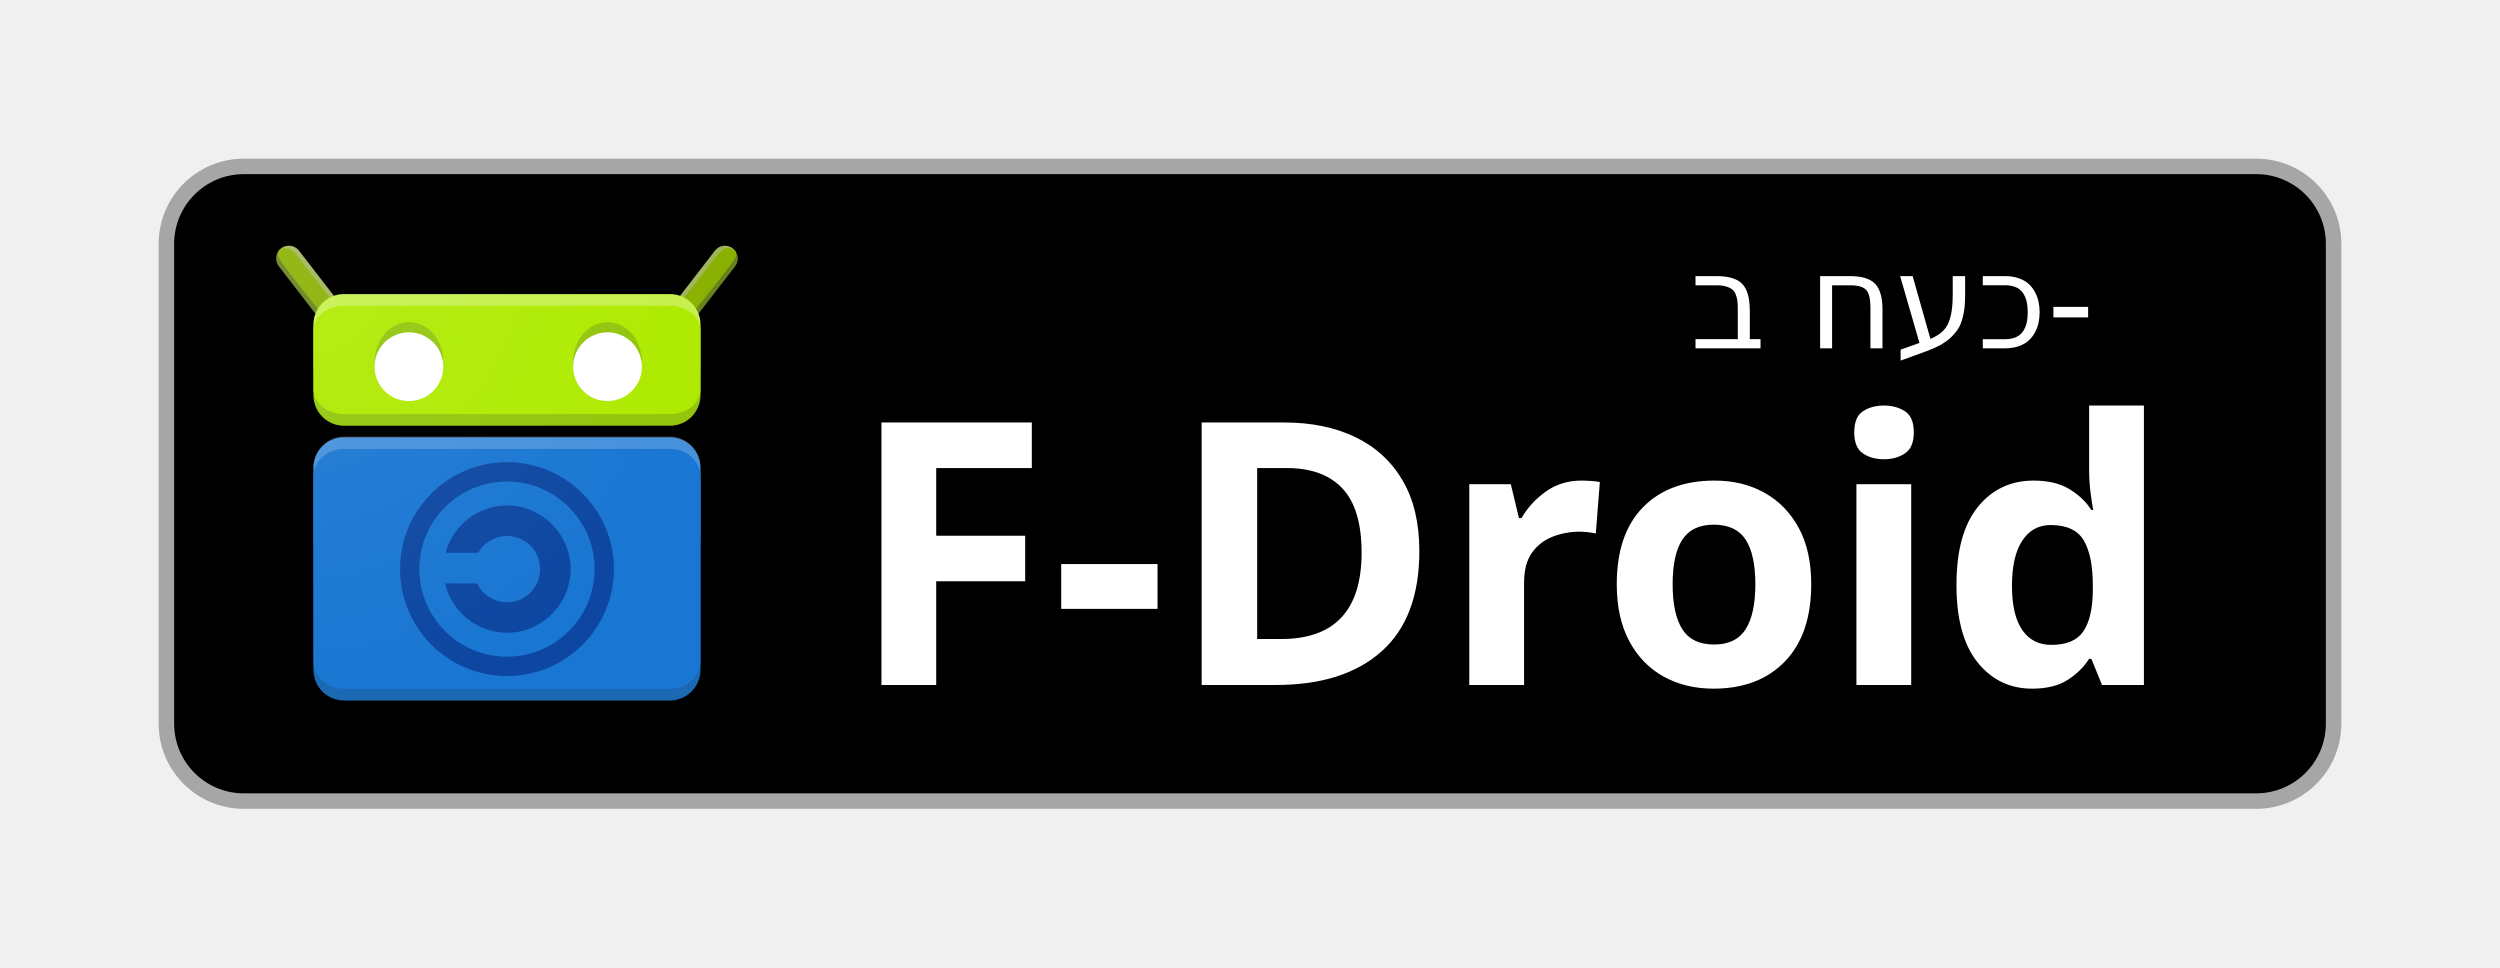
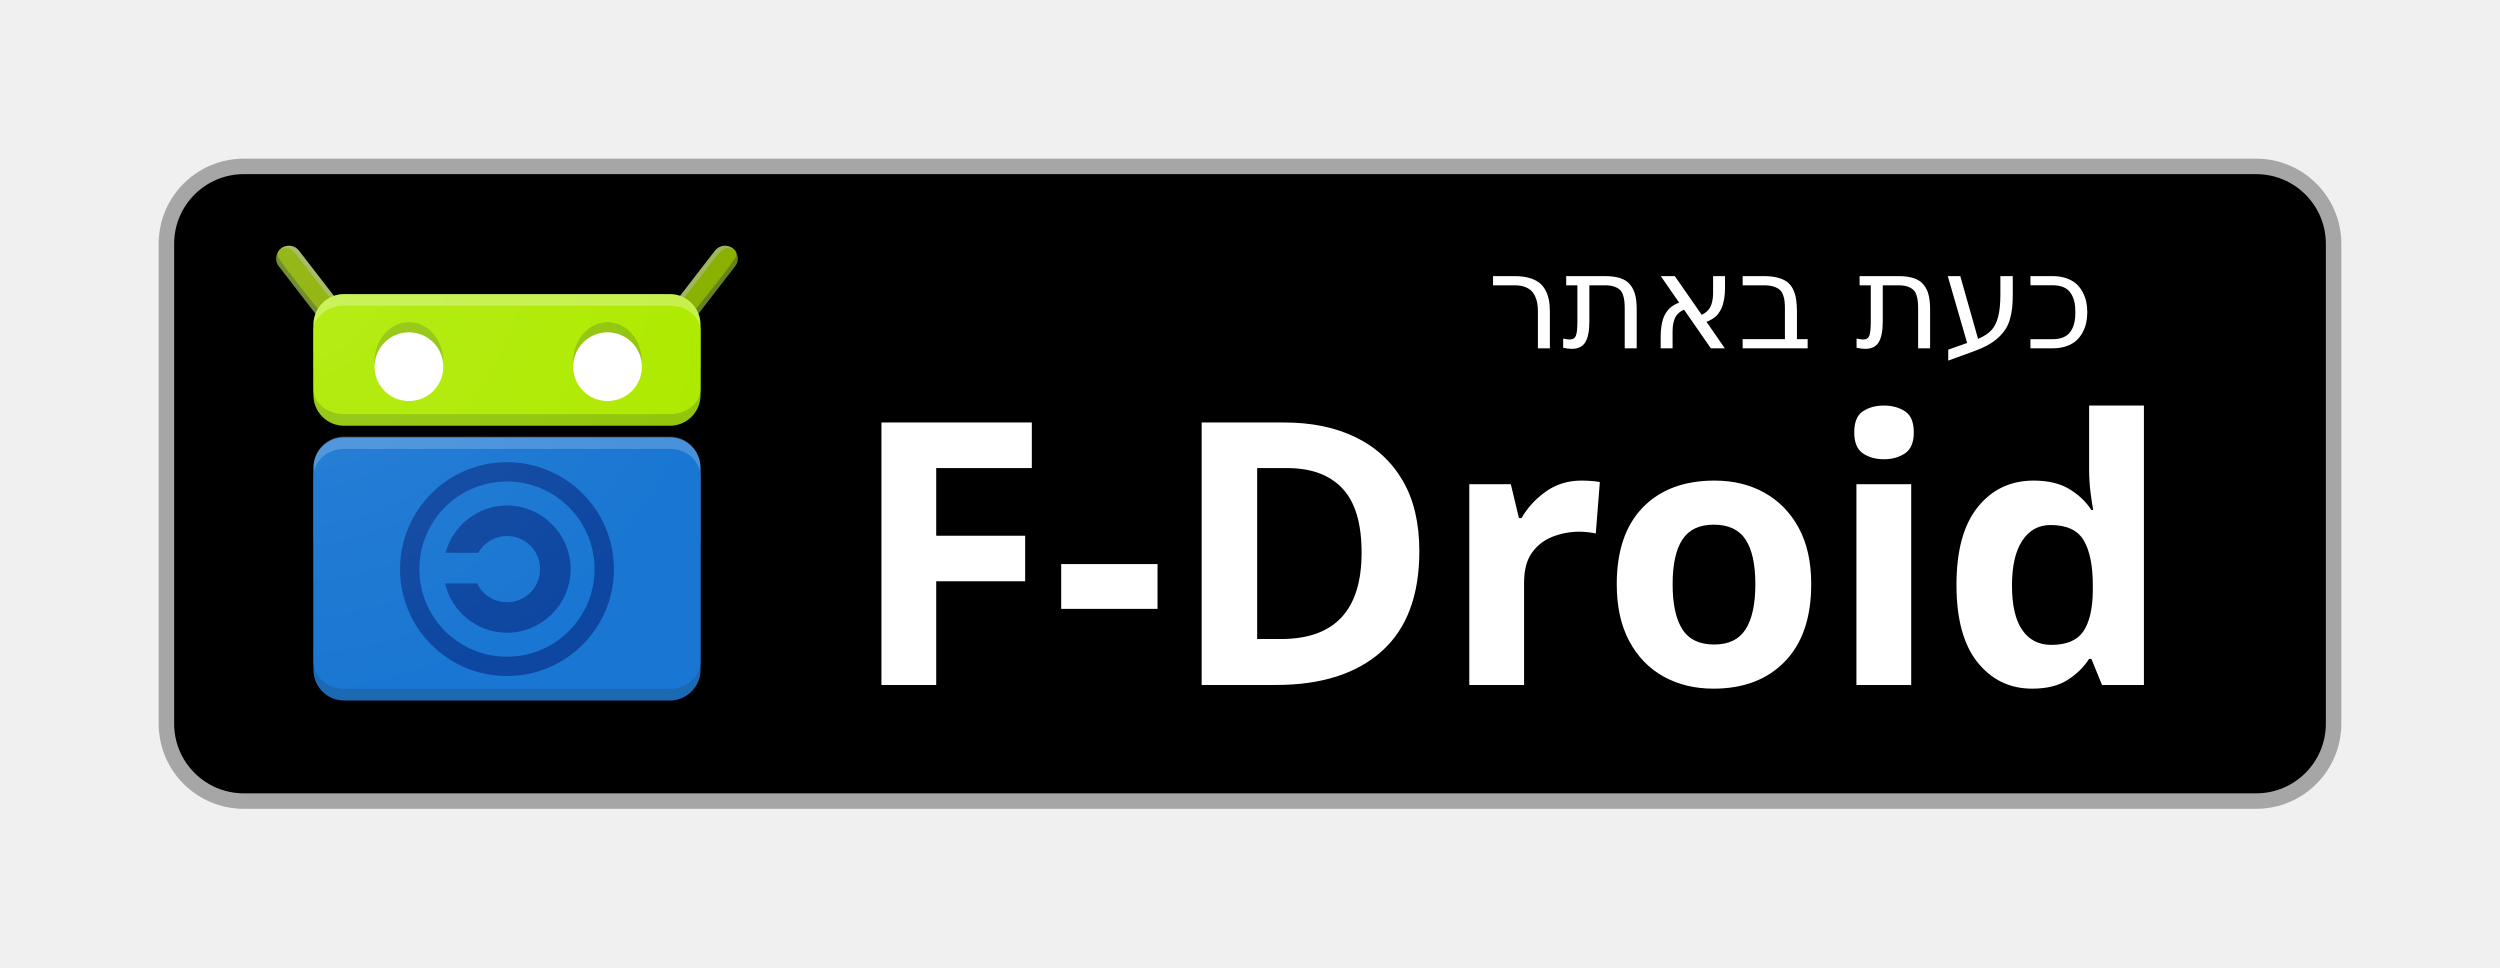
<svg xmlns="http://www.w3.org/2000/svg" xmlns:xlink="http://www.w3.org/1999/xlink" width="646" height="250" id="svg8502" version="1.1">
  <defs id="defs8504">
    <linearGradient id="linearGradient4392">
      <stop style="stop-color:#ffffff;stop-opacity:0.098" offset="0" id="stop4394" />
      <stop style="stop-color:#ffffff;stop-opacity:0" offset="1" id="stop4396" />
    </linearGradient>
    <radialGradient xlink:href="#linearGradient4392" id="radialGradient4398" cx="113" cy="-12.89" fx="113" fy="-12.89" r="59.662" gradientTransform="matrix(-4.3416142e-8,1.961051,-1.977812,2.8493899e-8,254.5069,78.76343)" gradientUnits="userSpaceOnUse" />
  </defs>
  <g id="layer1" transform="translate(-289,-312.3622)">
    <rect style="color:#000000;display:inline;overflow:visible;visibility:visible;fill:#000000;fill-opacity:1;fill-rule:nonzero;stroke:#a6a6a6;stroke-width:4;stroke-miterlimit:4;stroke-dasharray:none;stroke-opacity:1;marker:none;enable-background:accumulate" id="rect3007" width="560" height="164" x="332" y="355.362" rx="20" ry="20" />
    <text id="text3013" y="402.367" x="849.941" style="color:#000000;font-style:normal;font-variant:normal;font-weight:normal;font-stretch:normal;font-size:12.395px;line-height:100%;font-family:'DejaVu Sans';-inkscape-font-specification:'DejaVu Sans';text-align:end;letter-spacing:0px;word-spacing:0px;text-anchor:end;display:inline;overflow:visible;visibility:visible;fill:#ffffff;fill-opacity:1;fill-rule:nonzero;stroke:none;stroke-width:1px;marker:none;enable-background:accumulate" xml:space="preserve">
-       <tspan y="402.367" x="849.941" id="tspan3015" style="font-style:normal;font-variant:normal;font-weight:normal;font-stretch:normal;font-size:34.125px;font-family:'DejaVu Sans';-inkscape-font-specification:'DejaVu Sans';text-align:end;text-anchor:end">כעח ב-</tspan>
+       <tspan y="402.367" x="849.941" id="tspan3015" style="font-style:normal;font-variant:normal;font-weight:normal;font-stretch:normal;font-size:34.125px;font-family:'DejaVu Sans';-inkscape-font-specification:'DejaVu Sans';text-align:end;text-anchor:end">כעת באתר</tspan>
    </text>
    <text xml:space="preserve" style="color:#000000;font-style:normal;font-variant:normal;font-weight:bold;font-stretch:normal;font-size:29.709px;line-height:100%;font-family:Rokkitt;-inkscape-font-specification:'Rokkitt Bold';text-align:start;letter-spacing:0px;word-spacing:0px;writing-mode:lr-tb;text-anchor:start;display:inline;overflow:visible;visibility:visible;fill:#ffffff;fill-opacity:1;fill-rule:nonzero;stroke:none;stroke-width:1px;marker:none;enable-background:accumulate" x="508.213" y="489.361" id="text5902">
      <tspan id="tspan5904" x="508.213" y="489.361" style="font-style:normal;font-variant:normal;font-weight:bold;font-stretch:normal;font-size:95px;line-height:100%;font-family:'Roboto Slab';-inkscape-font-specification:'Roboto Slab Bold';text-align:start;writing-mode:lr-tb;text-anchor:start;fill:#ffffff;fill-opacity:1">F-Droid</tspan>
    </text>
    <g id="g4400" transform="translate(80.99999,76)">
      <g id="g5012" transform="matrix(2.631588,0,0,2.631575,275.8423,-2346.475)">
        <g transform="matrix(-1,0,0,1,47.99978,0)" id="g4179">
          <path id="path4181" d="m 2.589,1006.862 4.25,5.5" style="fill:#8ab000;fill-opacity:1;fill-rule:evenodd;stroke:#769616;stroke-width:2.5;stroke-linecap:round;stroke-linejoin:miter;stroke-miterlimit:4;stroke-dasharray:none;stroke-opacity:1" />
          <path style="color:#000000;font-style:normal;font-variant:normal;font-weight:normal;font-stretch:normal;font-size:medium;line-height:normal;font-family:sans-serif;text-indent:0;text-align:start;text-decoration:none;text-decoration-line:none;text-decoration-style:solid;text-decoration-color:#000000;letter-spacing:normal;word-spacing:normal;text-transform:none;direction:ltr;block-progression:tb;writing-mode:lr-tb;baseline-shift:baseline;text-anchor:start;white-space:normal;clip-rule:nonzero;display:inline;overflow:visible;visibility:visible;opacity:1;isolation:auto;mix-blend-mode:normal;color-interpolation:sRGB;color-interpolation-filters:linearRGB;solid-color:#000000;solid-opacity:1;fill:#ffffff;fill-opacity:0.298;fill-rule:evenodd;stroke:none;stroke-width:2.5;stroke-linecap:round;stroke-linejoin:miter;stroke-miterlimit:4;stroke-dasharray:none;stroke-dashoffset:0;stroke-opacity:1;color-rendering:auto;image-rendering:auto;shape-rendering:auto;text-rendering:auto;enable-background:accumulate" d="m 2.611,1005.609 c -0.453,0.012 -0.762,0.189 -0.981,0.449 2.027,2.409 2.368,2.792 5.135,6.221 1.02,1.319 2.082,0.637 1.062,-0.682 l -4.25,-5.5 c -0.229,-0.306 -0.585,-0.478 -0.967,-0.488 z" id="path4183" />
          <path style="color:#000000;font-style:normal;font-variant:normal;font-weight:normal;font-stretch:normal;font-size:medium;line-height:normal;font-family:sans-serif;text-indent:0;text-align:start;text-decoration:none;text-decoration-line:none;text-decoration-style:solid;text-decoration-color:#000000;letter-spacing:normal;word-spacing:normal;text-transform:none;direction:ltr;block-progression:tb;writing-mode:lr-tb;baseline-shift:baseline;text-anchor:start;white-space:normal;clip-rule:nonzero;display:inline;overflow:visible;visibility:visible;opacity:1;isolation:auto;mix-blend-mode:normal;color-interpolation:sRGB;color-interpolation-filters:linearRGB;solid-color:#000000;solid-opacity:1;fill:#263238;fill-opacity:0.2;fill-rule:evenodd;stroke:none;stroke-width:2.5;stroke-linecap:round;stroke-linejoin:miter;stroke-miterlimit:4;stroke-dasharray:none;stroke-dashoffset:0;stroke-opacity:1;color-rendering:auto;image-rendering:auto;shape-rendering:auto;text-rendering:auto;enable-background:accumulate" d="m 1.622,1006.071 c -0.124,0.148 -0.561,0.805 -0.022,1.556 l 4.25,5.5 c 1.02,1.319 1.15,-0.612 1.15,-0.612 0,0 -3.734,-4.51 -5.377,-6.444 z" id="path4185" />
          <path style="color:#000000;font-style:normal;font-variant:normal;font-weight:normal;font-stretch:normal;font-size:medium;line-height:normal;font-family:sans-serif;text-indent:0;text-align:start;text-decoration:none;text-decoration-line:none;text-decoration-style:solid;text-decoration-color:#000000;letter-spacing:normal;word-spacing:normal;text-transform:none;direction:ltr;block-progression:tb;writing-mode:lr-tb;baseline-shift:baseline;text-anchor:start;white-space:normal;clip-rule:nonzero;display:inline;overflow:visible;visibility:visible;opacity:1;isolation:auto;mix-blend-mode:normal;color-interpolation:sRGB;color-interpolation-filters:linearRGB;solid-color:#000000;solid-opacity:1;fill:#8ab000;fill-opacity:1;fill-rule:evenodd;stroke:none;stroke-width:2.5;stroke-linecap:round;stroke-linejoin:miter;stroke-miterlimit:4;stroke-dasharray:none;stroke-dashoffset:0;stroke-opacity:1;color-rendering:auto;image-rendering:auto;shape-rendering:auto;text-rendering:auto;enable-background:accumulate" d="m 2.338,1005.844 c -0.438,0 -0.96,0.142 -0.824,0.799 0.104,0.502 4.661,6.074 4.661,6.074 1.02,1.319 2.493,0.676 1.474,-0.642 l -4.234,-5.473 c -0.26,-0.29 -0.609,-0.744 -1.076,-0.758 z" id="path4187" />
        </g>
        <g id="g4955">
          <path style="fill:#8ab000;fill-opacity:1;fill-rule:evenodd;stroke:#769616;stroke-width:2.5;stroke-linecap:round;stroke-linejoin:miter;stroke-miterlimit:4;stroke-dasharray:none;stroke-opacity:1" d="m 2.589,1006.862 4.25,5.5" id="path4945" />
          <path id="path4947" d="m 2.611,1005.609 c -0.453,0.012 -0.762,0.189 -0.981,0.449 2.027,2.409 2.368,2.792 5.135,6.221 1.02,1.319 2.082,0.637 1.062,-0.682 l -4.25,-5.5 c -0.229,-0.306 -0.585,-0.478 -0.967,-0.488 z" style="color:#000000;font-style:normal;font-variant:normal;font-weight:normal;font-stretch:normal;font-size:medium;line-height:normal;font-family:sans-serif;text-indent:0;text-align:start;text-decoration:none;text-decoration-line:none;text-decoration-style:solid;text-decoration-color:#000000;letter-spacing:normal;word-spacing:normal;text-transform:none;direction:ltr;block-progression:tb;writing-mode:lr-tb;baseline-shift:baseline;text-anchor:start;white-space:normal;clip-rule:nonzero;display:inline;overflow:visible;visibility:visible;opacity:1;isolation:auto;mix-blend-mode:normal;color-interpolation:sRGB;color-interpolation-filters:linearRGB;solid-color:#000000;solid-opacity:1;fill:#ffffff;fill-opacity:0.298;fill-rule:evenodd;stroke:none;stroke-width:2.5;stroke-linecap:round;stroke-linejoin:miter;stroke-miterlimit:4;stroke-dasharray:none;stroke-dashoffset:0;stroke-opacity:1;color-rendering:auto;image-rendering:auto;shape-rendering:auto;text-rendering:auto;enable-background:accumulate" />
          <path id="path4951" d="m 1.622,1006.071 c -0.124,0.148 -0.561,0.805 -0.022,1.556 l 4.25,5.5 c 1.02,1.319 1.15,-0.612 1.15,-0.612 0,0 -3.734,-4.51 -5.377,-6.444 z" style="color:#000000;font-style:normal;font-variant:normal;font-weight:normal;font-stretch:normal;font-size:medium;line-height:normal;font-family:sans-serif;text-indent:0;text-align:start;text-decoration:none;text-decoration-line:none;text-decoration-style:solid;text-decoration-color:#000000;letter-spacing:normal;word-spacing:normal;text-transform:none;direction:ltr;block-progression:tb;writing-mode:lr-tb;baseline-shift:baseline;text-anchor:start;white-space:normal;clip-rule:nonzero;display:inline;overflow:visible;visibility:visible;opacity:1;isolation:auto;mix-blend-mode:normal;color-interpolation:sRGB;color-interpolation-filters:linearRGB;solid-color:#000000;solid-opacity:1;fill:#263238;fill-opacity:0.2;fill-rule:evenodd;stroke:none;stroke-width:2.5;stroke-linecap:round;stroke-linejoin:miter;stroke-miterlimit:4;stroke-dasharray:none;stroke-dashoffset:0;stroke-opacity:1;color-rendering:auto;image-rendering:auto;shape-rendering:auto;text-rendering:auto;enable-background:accumulate" />
          <path id="path4925" d="m 2.338,1005.844 c -0.438,0 -0.96,0.142 -0.824,0.799 0.104,0.502 4.661,6.074 4.661,6.074 1.02,1.319 2.493,0.676 1.474,-0.642 l -4.234,-5.473 c -0.26,-0.29 -0.609,-0.744 -1.076,-0.758 z" style="color:#000000;font-style:normal;font-variant:normal;font-weight:normal;font-stretch:normal;font-size:medium;line-height:normal;font-family:sans-serif;text-indent:0;text-align:start;text-decoration:none;text-decoration-line:none;text-decoration-style:solid;text-decoration-color:#000000;letter-spacing:normal;word-spacing:normal;text-transform:none;direction:ltr;block-progression:tb;writing-mode:lr-tb;baseline-shift:baseline;text-anchor:start;white-space:normal;clip-rule:nonzero;display:inline;overflow:visible;visibility:visible;opacity:1;isolation:auto;mix-blend-mode:normal;color-interpolation:sRGB;color-interpolation-filters:linearRGB;solid-color:#000000;solid-opacity:1;fill:#8ab000;fill-opacity:1;fill-rule:evenodd;stroke:none;stroke-width:2.5;stroke-linecap:round;stroke-linejoin:miter;stroke-miterlimit:4;stroke-dasharray:none;stroke-dashoffset:0;stroke-opacity:1;color-rendering:auto;image-rendering:auto;shape-rendering:auto;text-rendering:auto;enable-background:accumulate" />
        </g>
        <g id="g4967" transform="translate(42,0)">
          <rect ry="3" rx="3" y="1010.36" x="-37" height="12.92" width="38" id="rect4144" style="opacity:1;fill:#aeea00;fill-opacity:1;stroke:none;stroke-width:3;stroke-linecap:round;stroke-linejoin:miter;stroke-miterlimit:3;stroke-dasharray:none;stroke-dashoffset:0;stroke-opacity:1" />
          <rect style="opacity:1;fill:#263238;fill-opacity:0.2;stroke:none;stroke-width:3;stroke-linecap:round;stroke-linejoin:miter;stroke-miterlimit:3;stroke-dasharray:none;stroke-dashoffset:0;stroke-opacity:1" id="rect4961" width="38" height="10" x="-37" y="1013.279" rx="3" ry="3" />
          <rect style="opacity:1;fill:#ffffff;fill-opacity:0.298;stroke:none;stroke-width:3;stroke-linecap:round;stroke-linejoin:miter;stroke-miterlimit:3;stroke-dasharray:none;stroke-dashoffset:0;stroke-opacity:1" id="rect4963" width="38" height="10" x="-37" y="1010.362" rx="3" ry="3" />
          <rect style="opacity:1;fill:#aeea00;fill-opacity:1;stroke:none;stroke-width:3;stroke-linecap:round;stroke-linejoin:miter;stroke-miterlimit:3;stroke-dasharray:none;stroke-dashoffset:0;stroke-opacity:1" id="rect4965" width="38" height="10.641" x="-37" y="1011.5" rx="3" ry="2.456" />
        </g>
        <g transform="translate(0,-0.1025909)" id="g4979">
          <rect ry="3" rx="3" y="1024.522" x="5" height="25.84" width="38" id="rect4146" style="opacity:1;fill:#1976d2;fill-opacity:1;stroke:none;stroke-width:3;stroke-linecap:round;stroke-linejoin:miter;stroke-miterlimit:3;stroke-dasharray:none;stroke-dashoffset:0;stroke-opacity:1" />
          <rect style="opacity:1;fill:#263238;fill-opacity:0.2;stroke:none;stroke-width:3;stroke-linecap:round;stroke-linejoin:miter;stroke-miterlimit:3;stroke-dasharray:none;stroke-dashoffset:0;stroke-opacity:1" id="rect4973" width="38" height="13" x="5" y="1037.362" rx="3" ry="3" />
          <rect style="opacity:1;fill:#ffffff;fill-opacity:0.2;stroke:none;stroke-width:3;stroke-linecap:round;stroke-linejoin:miter;stroke-miterlimit:3;stroke-dasharray:none;stroke-dashoffset:0;stroke-opacity:1" id="rect4975" width="38" height="13" x="5" y="1024.442" rx="3" ry="3" />
          <rect style="opacity:1;fill:#1976d2;fill-opacity:1;stroke:none;stroke-width:3;stroke-linecap:round;stroke-linejoin:miter;stroke-miterlimit:3;stroke-dasharray:none;stroke-dashoffset:0;stroke-opacity:1" id="rect4977" width="38" height="23.56" x="5" y="1025.662" rx="3" ry="2.718" />
        </g>
        <g id="g4211" transform="translate(0,1013.362)">
          <path id="path4161" d="m 24,17.75 c -2.881,0 -5.32,1.985 -6.033,4.65 l 3.213,0 C 21.734,21.415 22.775,20.75 24,20.75 c 1.813,0 3.25,1.437 3.25,3.25 0,1.813 -1.437,3.25 -3.25,3.25 -1.307,0 -2.411,-0.753 -2.93,-1.85 l -3.154,0 C 18.558,28.166 21.048,30.25 24,30.25 c 3.434,0 6.25,-2.816 6.25,-6.25 0,-3.434 -2.816,-6.25 -6.25,-6.25 z" style="color:#000000;font-style:normal;font-variant:normal;font-weight:normal;font-stretch:normal;font-size:medium;line-height:normal;font-family:sans-serif;text-indent:0;text-align:start;text-decoration:none;text-decoration-line:none;text-decoration-style:solid;text-decoration-color:#000000;letter-spacing:normal;word-spacing:normal;text-transform:none;direction:ltr;block-progression:tb;writing-mode:lr-tb;baseline-shift:baseline;text-anchor:start;white-space:normal;clip-rule:nonzero;display:inline;overflow:visible;visibility:visible;opacity:1;isolation:auto;mix-blend-mode:normal;color-interpolation:sRGB;color-interpolation-filters:linearRGB;solid-color:#000000;solid-opacity:1;fill:#0d47a1;fill-opacity:1;fill-rule:nonzero;stroke:none;stroke-width:3;stroke-linecap:round;stroke-linejoin:miter;stroke-miterlimit:4;stroke-dasharray:none;stroke-dashoffset:0;stroke-opacity:1;color-rendering:auto;image-rendering:auto;shape-rendering:auto;text-rendering:auto;enable-background:accumulate" />
          <circle r="9.55" cy="24" cx="24" id="path4209" style="opacity:1;fill:none;fill-opacity:0.404;stroke:#0d47a1;stroke-width:1.9;stroke-linecap:round;stroke-linejoin:miter;stroke-miterlimit:4;stroke-dasharray:none;stroke-dashoffset:0;stroke-opacity:1" />
        </g>
        <g transform="translate(0,0.5000174)" id="g4989">
          <ellipse ry="3.875" rx="3.375" style="opacity:1;fill:#263238;fill-opacity:0.2;stroke:none;stroke-width:1.9;stroke-linecap:round;stroke-linejoin:miter;stroke-miterlimit:4;stroke-dasharray:none;stroke-dashoffset:0;stroke-opacity:0.697" id="circle4985" cx="14.375" cy="1016.487" />
          <circle r="3.375" cy="1016.987" cx="14.375" id="path4859" style="opacity:1;fill:#ffffff;fill-opacity:1;stroke:none;stroke-width:1.9;stroke-linecap:round;stroke-linejoin:miter;stroke-miterlimit:4;stroke-dasharray:none;stroke-dashoffset:0;stroke-opacity:0.697" />
        </g>
        <g id="g4201" transform="translate(19.5,0.5000174)">
          <ellipse cy="1016.487" cx="14.375" id="ellipse4175" style="opacity:1;fill:#263238;fill-opacity:0.2;stroke:none;stroke-width:1.9;stroke-linecap:round;stroke-linejoin:miter;stroke-miterlimit:4;stroke-dasharray:none;stroke-dashoffset:0;stroke-opacity:0.697" rx="3.375" ry="3.875" />
          <circle style="opacity:1;fill:#ffffff;fill-opacity:1;stroke:none;stroke-width:1.9;stroke-linecap:round;stroke-linejoin:miter;stroke-miterlimit:4;stroke-dasharray:none;stroke-dashoffset:0;stroke-opacity:0.697" id="circle4177" cx="14.375" cy="1016.987" r="3.375" />
        </g>
      </g>
      <path id="path4286" d="m 282.715,299.835 a 3.29,3.29 0 0 0 -2.662,5.336 l 9.475,12.262 C 289.192,318.31 289,319.259 289,320.257 l 0,18.211 c 0,4.374 3.521,7.895 7.895,7.895 l 84.211,0 c 4.374,0 7.895,-3.521 7.895,-7.895 l 0,-18.211 c 0,-0.999 -0.19,-1.948 -0.525,-2.826 l 9.473,-12.26 a 3.29,3.29 0 0 0 -2.434,-5.334 3.29,3.29 0 0 0 -2.771,1.311 l -9.014,11.666 c -0.821,-0.288 -1.701,-0.451 -2.623,-0.451 l -84.211,0 c -0.921,0 -1.8,0.164 -2.621,0.451 l -9.016,-11.666 a 3.29,3.29 0 0 0 -2.543,-1.312 z m 14.18,49.527 c -4.374,0 -7.895,3.521 -7.895,7.895 l 0,52.211 c 0,4.374 3.521,7.895 7.895,7.895 l 84.211,0 c 4.374,0 7.895,-3.521 7.895,-7.895 l 0,-52.211 c 0,-4.374 -3.521,-7.895 -7.895,-7.895 l -84.211,0 z" style="color:#000000;font-style:normal;font-variant:normal;font-weight:normal;font-stretch:normal;font-size:medium;line-height:normal;font-family:sans-serif;text-indent:0;text-align:start;text-decoration:none;text-decoration-line:none;text-decoration-style:solid;text-decoration-color:#000000;letter-spacing:normal;word-spacing:normal;text-transform:none;direction:ltr;block-progression:tb;writing-mode:lr-tb;baseline-shift:baseline;text-anchor:start;white-space:normal;clip-rule:nonzero;display:inline;overflow:visible;visibility:visible;opacity:1;isolation:auto;mix-blend-mode:normal;color-interpolation:sRGB;color-interpolation-filters:linearRGB;solid-color:#000000;solid-opacity:1;fill:url(#radialGradient4398);fill-opacity:1;fill-rule:evenodd;stroke:none;stroke-width:6.579;stroke-linecap:round;stroke-linejoin:miter;stroke-miterlimit:4;stroke-dasharray:none;stroke-dashoffset:0;stroke-opacity:1;color-rendering:auto;image-rendering:auto;shape-rendering:auto;text-rendering:auto;enable-background:accumulate" />
    </g>
  </g>
</svg>
